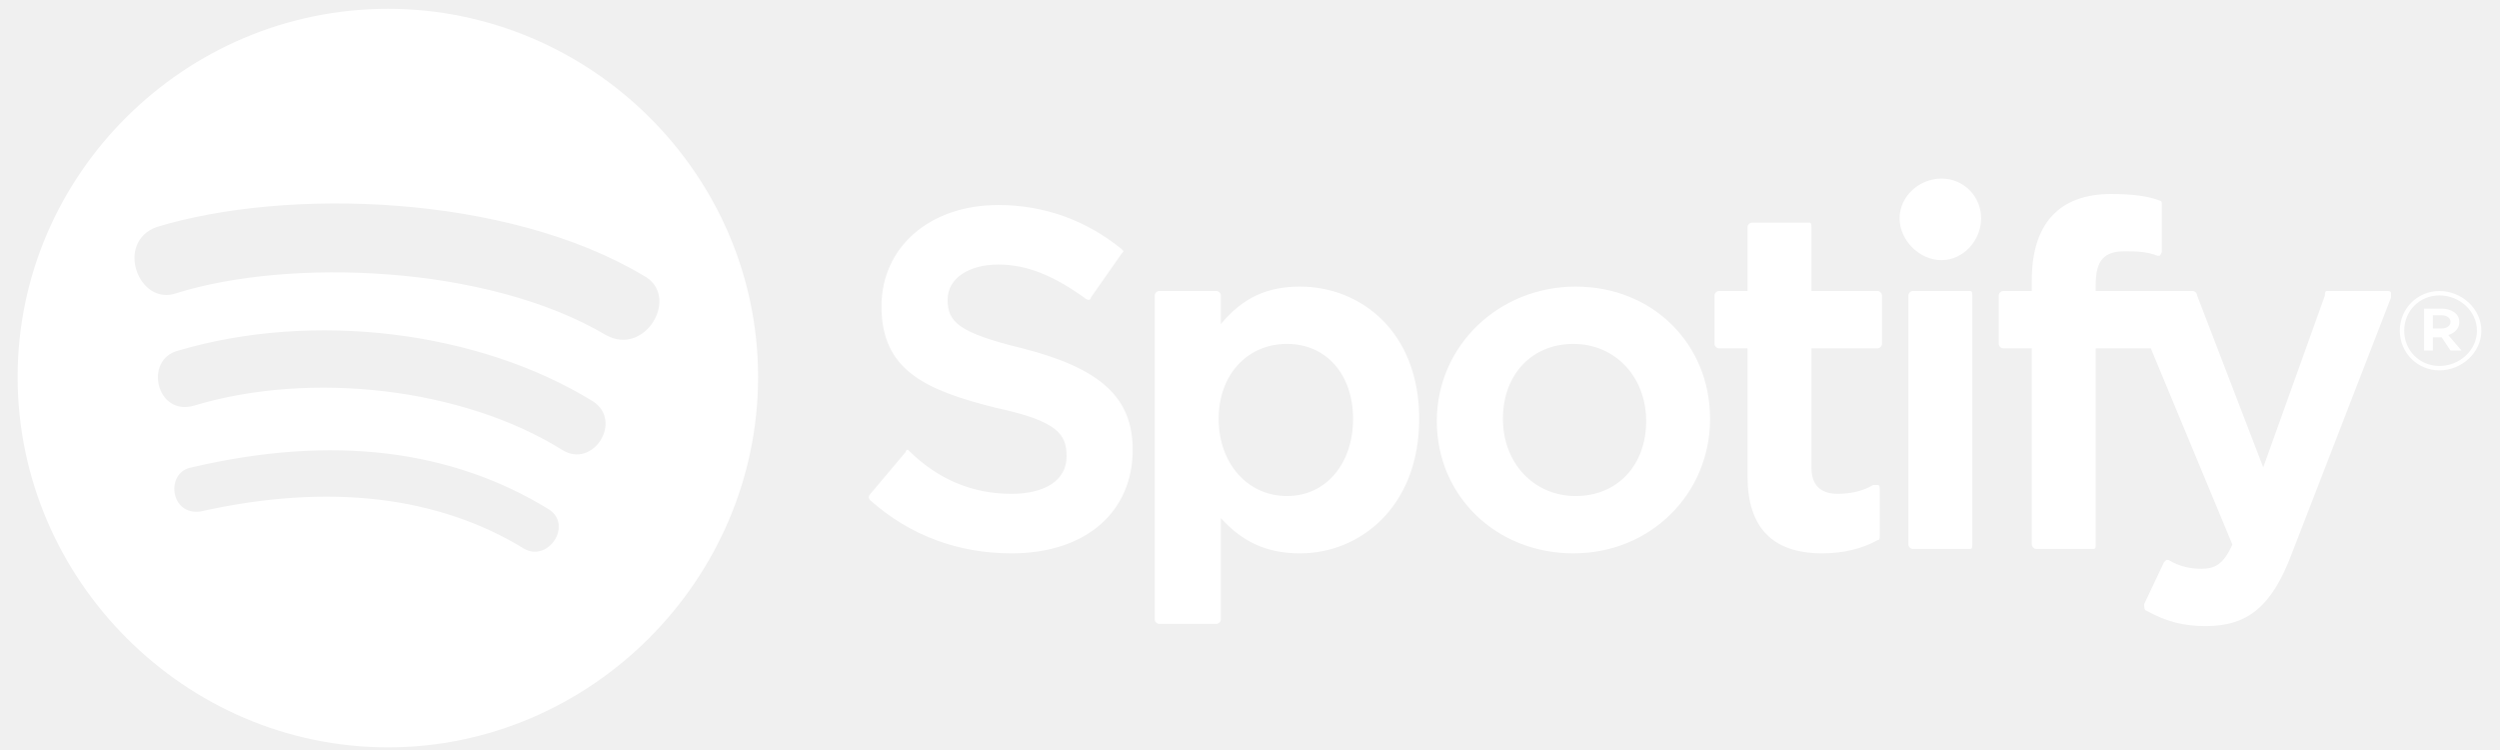
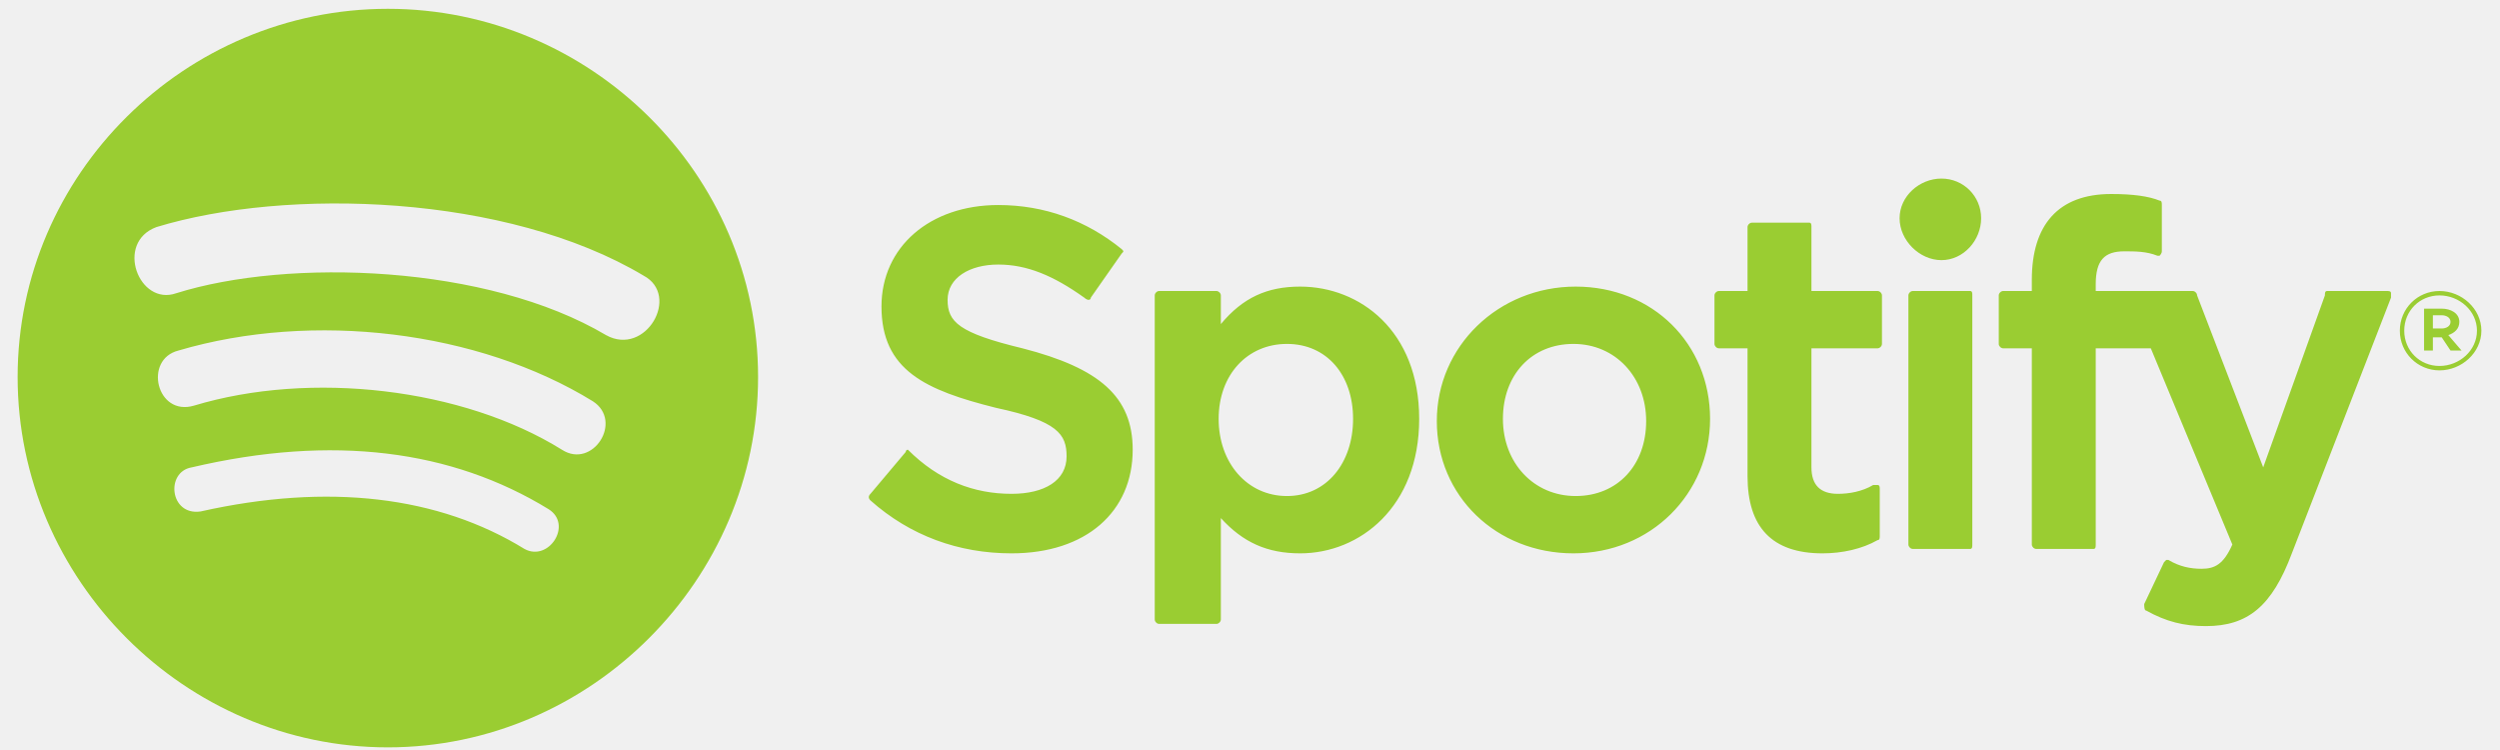
<svg xmlns="http://www.w3.org/2000/svg" viewBox="0 0 1134 340" class="spotify-logo--text">
-   <path fill="#ffffff" d="M8 171c0 92 76 168 168 168s168-76 168-168S268 4 176 4 8 79 8 171zm230 78c-39-24-89-30-147-17-14 2-16-18-4-20 64-15 118-8 162 19 11 7 0 24-11 18zm17-45c-45-28-114-36-167-20-17 5-23-21-7-25 61-18 136-9 188 23 14 9 0 31-14 22zM80 133c-17 6-28-23-9-30 59-18 159-15 221 22 17 9 1 37-17 27-54-32-144-35-195-19zm379 91c-17 0-33-6-47-20-1 0-1 1-1 1l-16 19c-1 1-1 2 0 3 18 16 40 24 64 24 34 0 55-19 55-47 0-24-15-37-50-46-29-7-34-12-34-22s10-16 23-16 25 5 39 15c0 0 1 1 2 1s1-1 1-1l14-20c1-1 1-1 0-2-16-13-35-20-56-20-31 0-53 19-53 46 0 29 20 38 52 46 28 6 32 12 32 22 0 11-10 17-25 17zm95-77v-13c0-1-1-2-2-2h-26c-1 0-2 1-2 2v147c0 1 1 2 2 2h26c1 0 2-1 2-2v-46c10 11 21 16 36 16 27 0 54-21 54-61s-27-60-54-60c-15 0-26 5-36 17zm30 78c-18 0-31-15-31-35s13-34 31-34 30 14 30 34-12 35-30 35zm68-34c0 34 27 60 62 60s62-27 62-61-26-60-61-60-63 27-63 61zm30-1c0-20 13-34 32-34s33 15 33 35-13 34-32 34-33-15-33-35zm140-58v-29c0-1 0-2-1-2h-26c-1 0-2 1-2 2v29h-13c-1 0-2 1-2 2v22c0 1 1 2 2 2h13v58c0 23 11 35 34 35 9 0 18-2 25-6 1 0 1-1 1-2v-21c0-1 0-2-1-2h-2c-5 3-11 4-16 4-8 0-12-4-12-12v-54h30c1 0 2-1 2-2v-22c0-1-1-2-2-2h-30zm129-3c0-11 4-15 13-15 5 0 10 0 15 2h1s1-1 1-2V93c0-1 0-2-1-2-5-2-12-3-22-3-24 0-36 14-36 39v5h-13c-1 0-2 1-2 2v22c0 1 1 2 2 2h13v89c0 1 1 2 2 2h26c1 0 1-1 1-2v-89h25l37 89c-4 9-8 11-14 11-5 0-10-1-15-4h-1l-1 1-9 19c0 1 0 3 1 3 9 5 17 7 27 7 19 0 30-9 39-33l45-116v-2c0-1-1-1-2-1h-27c-1 0-1 1-1 2l-28 78-30-78c0-1-1-2-2-2h-44v-3zm-83 3c-1 0-2 1-2 2v113c0 1 1 2 2 2h26c1 0 1-1 1-2V134c0-1 0-2-1-2h-26zm-6-33c0 10 9 19 19 19s18-9 18-19-8-18-18-18-19 8-19 18zm245 69c10 0 19-8 19-18s-9-18-19-18-18 8-18 18 8 18 18 18zm0-34c9 0 17 7 17 16s-8 16-17 16-16-7-16-16 7-16 16-16zm4 18c3-1 5-3 5-6 0-4-4-6-8-6h-8v19h4v-6h4l4 6h5zm-3-9c2 0 4 1 4 3s-2 3-4 3h-4v-6h4z" />
+   <path fill="#9ACD32" d="M8 171c0 92 76 168 168 168s168-76 168-168S268 4 176 4 8 79 8 171zm230 78c-39-24-89-30-147-17-14 2-16-18-4-20 64-15 118-8 162 19 11 7 0 24-11 18zm17-45c-45-28-114-36-167-20-17 5-23-21-7-25 61-18 136-9 188 23 14 9 0 31-14 22zM80 133c-17 6-28-23-9-30 59-18 159-15 221 22 17 9 1 37-17 27-54-32-144-35-195-19zm379 91c-17 0-33-6-47-20-1 0-1 1-1 1l-16 19c-1 1-1 2 0 3 18 16 40 24 64 24 34 0 55-19 55-47 0-24-15-37-50-46-29-7-34-12-34-22s10-16 23-16 25 5 39 15c0 0 1 1 2 1s1-1 1-1l14-20c1-1 1-1 0-2-16-13-35-20-56-20-31 0-53 19-53 46 0 29 20 38 52 46 28 6 32 12 32 22 0 11-10 17-25 17zm95-77v-13c0-1-1-2-2-2h-26c-1 0-2 1-2 2v147c0 1 1 2 2 2h26c1 0 2-1 2-2v-46c10 11 21 16 36 16 27 0 54-21 54-61s-27-60-54-60c-15 0-26 5-36 17zm30 78c-18 0-31-15-31-35s13-34 31-34 30 14 30 34-12 35-30 35zm68-34c0 34 27 60 62 60s62-27 62-61-26-60-61-60-63 27-63 61zm30-1c0-20 13-34 32-34s33 15 33 35-13 34-32 34-33-15-33-35zm140-58v-29c0-1 0-2-1-2h-26c-1 0-2 1-2 2v29h-13c-1 0-2 1-2 2v22c0 1 1 2 2 2h13v58c0 23 11 35 34 35 9 0 18-2 25-6 1 0 1-1 1-2v-21c0-1 0-2-1-2h-2c-5 3-11 4-16 4-8 0-12-4-12-12v-54h30c1 0 2-1 2-2v-22c0-1-1-2-2-2h-30zm129-3c0-11 4-15 13-15 5 0 10 0 15 2h1s1-1 1-2V93c0-1 0-2-1-2-5-2-12-3-22-3-24 0-36 14-36 39v5h-13c-1 0-2 1-2 2v22c0 1 1 2 2 2h13v89c0 1 1 2 2 2h26c1 0 1-1 1-2v-89h25l37 89c-4 9-8 11-14 11-5 0-10-1-15-4h-1l-1 1-9 19c0 1 0 3 1 3 9 5 17 7 27 7 19 0 30-9 39-33l45-116v-2c0-1-1-1-2-1h-27c-1 0-1 1-1 2l-28 78-30-78c0-1-1-2-2-2h-44v-3zm-83 3c-1 0-2 1-2 2v113c0 1 1 2 2 2h26c1 0 1-1 1-2V134c0-1 0-2-1-2h-26zm-6-33c0 10 9 19 19 19s18-9 18-19-8-18-18-18-19 8-19 18zm245 69c10 0 19-8 19-18s-9-18-19-18-18 8-18 18 8 18 18 18zm0-34c9 0 17 7 17 16s-8 16-17 16-16-7-16-16 7-16 16-16zm4 18c3-1 5-3 5-6 0-4-4-6-8-6h-8v19h4v-6h4l4 6h5zm-3-9c2 0 4 1 4 3s-2 3-4 3h-4v-6h4z" />
</svg>
